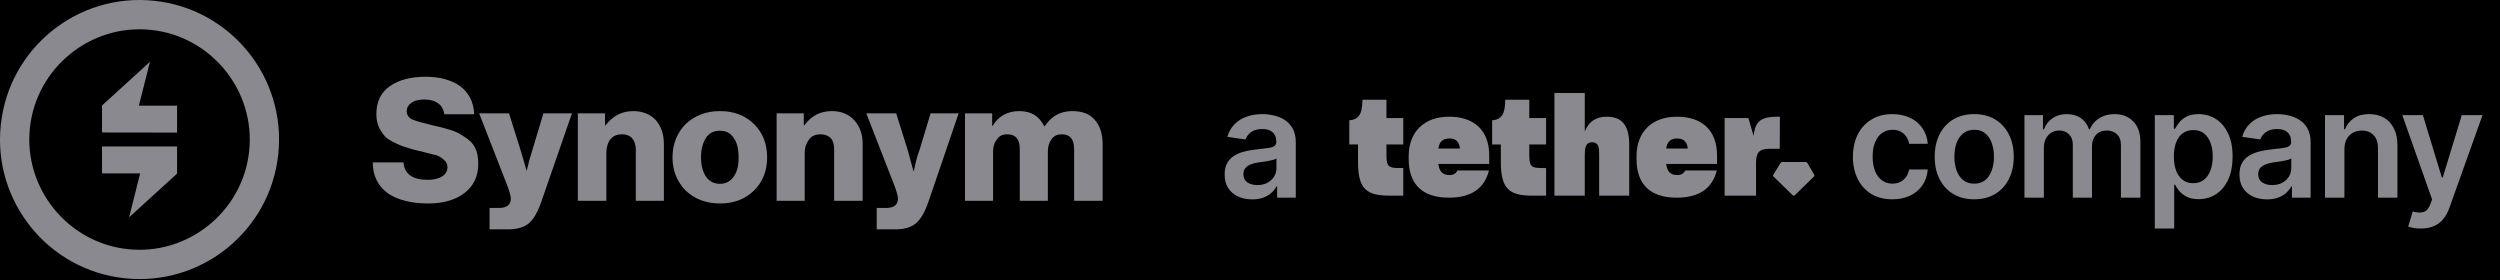
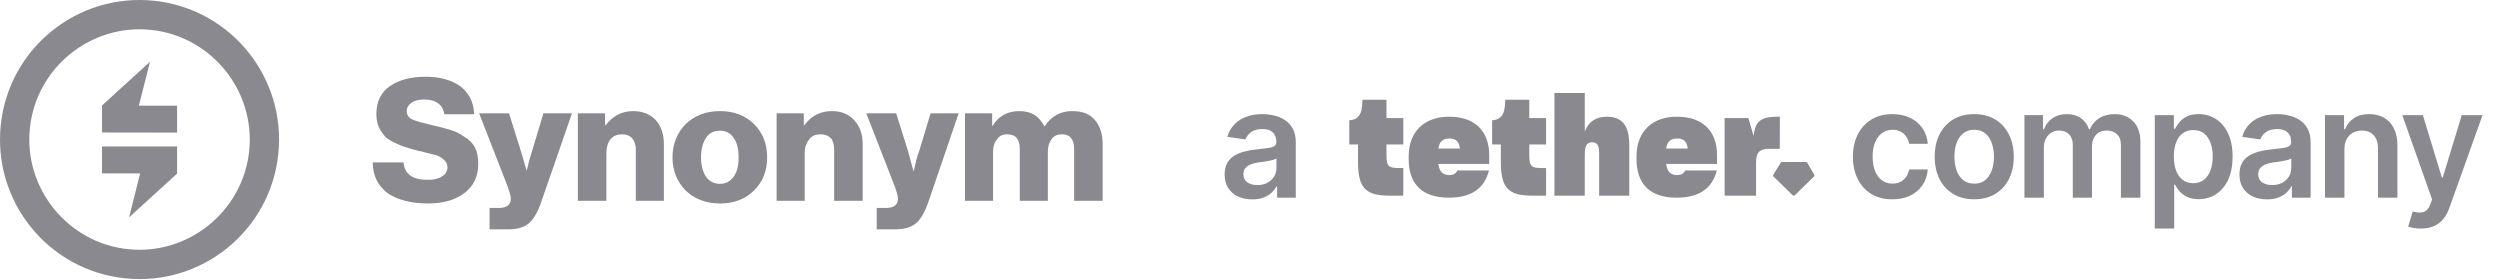
<svg xmlns="http://www.w3.org/2000/svg" width="215" height="24" viewBox="0 0 215 24" fill="none">
-   <rect width="215" height="24" fill="#212121" />
  <g id="Onboarding Components">
-     <path d="M-100 -1367C-100 -1368.1 -99.105 -1369 -98 -1369H1729C1730.1 -1369 1731 -1368.1 1731 -1367V5970C1731 5971.1 1730.1 5972 1729 5972H-98C-99.105 5972 -100 5971.1 -100 5970V-1367Z" fill="black" />
    <g id="Pubky / Onboarding / Footer">
      <g id="Flex">
        <g id="Brand endorsement">
          <g id="Synonym Logo">
            <path id="Vector" d="M36.806 17.499C35.365 17.499 34.197 17.192 33.34 16.617C32.523 16.003 32.055 15.12 32.055 13.969H34.703C34.781 14.966 35.482 15.465 36.767 15.465C37.234 15.465 37.663 15.389 37.974 15.197C38.325 15.005 38.481 14.736 38.481 14.352C38.481 14.122 38.364 13.892 38.169 13.738C37.974 13.546 37.741 13.431 37.546 13.354C37.312 13.316 36.923 13.201 36.339 13.047C36.3 13.047 36.261 13.047 36.261 13.009C36.261 13.009 36.261 13.009 36.222 13.009C36.183 13.009 36.183 13.009 36.144 13.009C35.716 12.894 35.326 12.817 35.054 12.702C34.742 12.625 34.431 12.51 34.041 12.318C33.691 12.165 33.379 11.973 33.146 11.781C32.951 11.551 32.756 11.282 32.601 10.975C32.445 10.63 32.367 10.246 32.367 9.824C32.367 8.749 32.756 7.943 33.535 7.406C34.314 6.869 35.326 6.6 36.611 6.6C37.819 6.6 38.792 6.869 39.571 7.406C40.311 7.982 40.739 8.749 40.778 9.824H38.208C38.169 9.44 37.974 9.095 37.702 8.903C37.39 8.672 37.001 8.557 36.495 8.557C36.066 8.557 35.677 8.634 35.404 8.826C35.132 9.018 34.976 9.248 34.976 9.555C34.976 9.862 35.132 10.131 35.482 10.284C35.833 10.438 36.456 10.591 37.39 10.822C37.974 10.937 38.442 11.09 38.831 11.205C39.221 11.32 39.571 11.512 39.96 11.781C40.35 12.011 40.661 12.318 40.856 12.702C41.051 13.086 41.129 13.546 41.129 14.084C41.129 15.158 40.739 16.003 39.921 16.617C39.104 17.231 38.052 17.499 36.806 17.499ZM42.102 19.725V17.883H42.92C43.582 17.883 43.932 17.614 43.932 17.077C43.932 16.847 43.776 16.31 43.465 15.542L41.206 9.747H43.776L44.789 12.971L45.295 14.698C45.451 14.007 45.607 13.431 45.763 12.971L46.736 9.747H49.189L46.541 17.384C46.23 18.267 45.879 18.881 45.451 19.226C45.023 19.572 44.438 19.725 43.66 19.725H42.102ZM49.695 17.269V9.747H52.032V10.783H52.071C52.694 9.977 53.473 9.555 54.446 9.555C55.264 9.555 55.926 9.824 56.393 10.323C56.861 10.86 57.094 11.551 57.094 12.395V17.269H54.68V12.856C54.68 12.472 54.563 12.127 54.368 11.896C54.174 11.666 53.862 11.551 53.473 11.551C53.083 11.551 52.772 11.666 52.499 11.973C52.266 12.28 52.149 12.664 52.149 13.124V17.269H49.695ZM60.716 15.197C60.988 15.58 61.378 15.811 61.923 15.811C62.429 15.811 62.818 15.58 63.091 15.197C63.403 14.774 63.519 14.237 63.519 13.546C63.519 12.817 63.403 12.28 63.091 11.858C62.818 11.436 62.429 11.244 61.923 11.244C61.378 11.244 60.988 11.436 60.716 11.858C60.443 12.28 60.287 12.817 60.287 13.546C60.287 14.237 60.443 14.774 60.716 15.197ZM64.843 16.386C64.103 17.116 63.13 17.499 61.923 17.499C60.716 17.499 59.742 17.116 58.963 16.386C58.223 15.619 57.834 14.659 57.834 13.546C57.834 12.395 58.223 11.436 58.963 10.668C59.742 9.939 60.716 9.555 61.923 9.555C63.13 9.555 64.103 9.939 64.843 10.668C65.622 11.436 65.973 12.395 65.973 13.546C65.973 14.659 65.622 15.619 64.843 16.386ZM66.79 17.269V9.747H69.127V10.783H69.166C69.75 9.977 70.529 9.555 71.541 9.555C72.359 9.555 72.982 9.824 73.449 10.323C73.955 10.86 74.189 11.551 74.189 12.395V17.269H71.736V12.856C71.736 12.472 71.658 12.127 71.463 11.896C71.23 11.666 70.957 11.551 70.567 11.551C70.178 11.551 69.828 11.666 69.594 11.973C69.36 12.28 69.205 12.664 69.205 13.124V17.269H66.79ZM75.396 19.725V17.883H76.214C76.876 17.883 77.226 17.614 77.226 17.077C77.226 16.847 77.071 16.31 76.759 15.542L74.501 9.747H77.071L78.083 12.971L78.55 14.698H78.589C78.745 14.007 78.862 13.431 79.057 12.971L80.03 9.747H82.444L79.835 17.384C79.524 18.267 79.173 18.881 78.745 19.226C78.317 19.572 77.733 19.725 76.954 19.725H75.396ZM82.99 17.269V9.747H85.326V10.822H85.365C85.871 9.977 86.65 9.555 87.662 9.555C88.675 9.555 89.376 9.977 89.804 10.86H89.843C90.427 9.977 91.206 9.555 92.218 9.555C93.075 9.555 93.698 9.785 94.165 10.323C94.594 10.822 94.827 11.512 94.827 12.395V17.269H92.374V12.817C92.374 11.973 92.024 11.551 91.323 11.551C90.933 11.551 90.661 11.666 90.427 11.973C90.233 12.242 90.116 12.587 90.116 13.047V17.269H87.701V12.817C87.701 11.973 87.351 11.551 86.611 11.551C86.26 11.551 85.949 11.666 85.754 11.973C85.521 12.242 85.404 12.587 85.404 13.047V17.269H82.99Z" fill="#89898F" />
            <path id="Vector_2" d="M15.229 9.09H11.941L12.899 5.311L8.774 9.07V11.394L15.229 11.404V9.09ZM11.104 18.688L15.229 14.93V12.596H8.774V14.91H12.052L11.104 18.688Z" fill="#89898F" />
            <path id="Vector_3" fill-rule="evenodd" clip-rule="evenodd" d="M13.263 0.068C19.861 0.765 24.63 6.675 23.932 13.263C23.235 19.861 17.325 24.63 10.737 23.932C4.139 23.235 -0.629 17.325 0.068 10.737C0.765 4.139 6.675 -0.629 13.263 0.068ZM13 2.573C7.817 2.018 3.119 5.817 2.573 11C2.018 16.183 5.817 20.881 11 21.427C16.183 21.982 20.881 18.183 21.427 13C21.982 7.817 18.183 3.119 13 2.573Z" fill="#89898F" />
          </g>
          <g id="A Tether Company">
            <path id="a" d="M107.7 17.146C107.247 17.146 106.841 17.066 106.481 16.905C106.121 16.74 105.838 16.498 105.63 16.181C105.423 15.864 105.319 15.472 105.319 15.007C105.319 14.609 105.393 14.279 105.542 14.017C105.69 13.754 105.891 13.545 106.145 13.388C106.403 13.232 106.693 13.113 107.014 13.033C107.336 12.948 107.668 12.889 108.011 12.855C108.43 12.808 108.768 12.768 109.026 12.734C109.285 12.7 109.471 12.646 109.585 12.569C109.703 12.493 109.763 12.375 109.763 12.214V12.182C109.763 11.839 109.661 11.573 109.458 11.382C109.255 11.192 108.959 11.097 108.569 11.097C108.159 11.097 107.833 11.185 107.592 11.363C107.355 11.541 107.194 11.751 107.109 11.992L105.554 11.77C105.677 11.338 105.88 10.978 106.164 10.69C106.447 10.398 106.792 10.181 107.198 10.037C107.609 9.889 108.062 9.814 108.557 9.814C108.895 9.814 109.234 9.855 109.572 9.935C109.911 10.011 110.222 10.142 110.505 10.329C110.789 10.515 111.015 10.764 111.185 11.078C111.354 11.391 111.438 11.782 111.438 12.252V17H109.833V16.023H109.782C109.68 16.217 109.536 16.401 109.35 16.575C109.168 16.744 108.94 16.881 108.665 16.987C108.394 17.093 108.072 17.146 107.7 17.146ZM108.125 15.915C108.464 15.915 108.756 15.849 109.001 15.718C109.246 15.582 109.437 15.405 109.572 15.185C109.708 14.96 109.775 14.717 109.775 14.455V13.623C109.72 13.665 109.632 13.706 109.509 13.744C109.386 13.777 109.246 13.809 109.09 13.839C108.933 13.868 108.779 13.894 108.626 13.915C108.478 13.936 108.349 13.953 108.239 13.966C107.99 14 107.765 14.057 107.566 14.137C107.372 14.213 107.217 14.319 107.103 14.455C106.989 14.59 106.932 14.766 106.932 14.981C106.932 15.29 107.044 15.523 107.268 15.68C107.492 15.836 107.778 15.915 108.125 15.915Z" fill="#89898F" />
            <path id="Tether" fill-rule="evenodd" clip-rule="evenodd" d="M138.18 10.036C137.357 10.036 136.75 10.381 136.424 11.033L136.29 11.3V8H133.68V16.826H136.29V13.344C136.29 12.783 136.339 12.236 136.921 12.236C137.502 12.236 137.527 12.727 137.527 13.274V16.826H140.114V12.435C140.114 10.798 139.5 10.036 138.18 10.036V10.036ZM124.621 10.036C122.478 10.036 121.147 11.339 121.147 13.436V13.681C121.147 15.852 122.337 17 124.586 17C126.515 17 127.65 16.234 128.052 14.66H125.333C125.212 14.926 124.99 15.056 124.656 15.056C124.101 15.056 123.801 14.778 123.712 14.181L123.7 14.1H128.072V13.355C128.072 11.246 126.814 10.036 124.621 10.036L124.621 10.036ZM123.696 12.773L123.712 12.69C123.814 12.158 124.11 11.91 124.645 11.91C125.179 11.91 125.464 12.159 125.542 12.693L125.554 12.773H123.696V12.773ZM140.741 13.436C140.741 11.339 142.071 10.036 144.214 10.036L144.215 10.036C146.407 10.036 147.665 11.246 147.665 13.355V14.1H143.293L143.306 14.181C143.395 14.778 143.695 15.056 144.25 15.056C144.584 15.056 144.805 14.926 144.926 14.66H147.646C147.243 16.234 146.108 17 144.179 17C141.93 17 140.741 15.852 140.741 13.681V13.436ZM143.306 12.69L143.29 12.773V12.773H145.147L145.135 12.693C145.057 12.159 144.772 11.91 144.238 11.91C143.703 11.91 143.407 12.158 143.306 12.69ZM153.071 10.036H152.827C151.548 10.036 151.014 10.398 150.857 11.374L150.807 11.683L150.361 10.152H148.316V16.825H151.02V14.007C151.02 13.09 151.312 12.795 152.221 12.795H153.06L153.071 10.036ZM155.425 13.999L156.022 15.022C156.053 15.075 156.044 15.142 155.999 15.185L154.358 16.786C154.304 16.838 154.219 16.838 154.166 16.786L152.526 15.187C152.481 15.143 152.472 15.074 152.506 15.021L153.143 13.995C153.168 13.956 153.212 13.931 153.26 13.931H155.307C155.356 13.931 155.401 13.957 155.425 13.999ZM119.237 8.58H117.174V8.61C117.161 8.972 117.13 9.259 117.079 9.486C117.002 9.809 116.845 10.05 116.625 10.183C116.454 10.28 116.258 10.333 116.04 10.341V12.425H116.789V13.902C116.789 16.142 117.415 16.825 119.47 16.825H120.682V14.45H120.368C119.436 14.45 119.236 14.353 119.236 13.32V12.422H120.682V10.152H119.236V8.58L119.237 8.58ZM129.456 8.58H131.519V8.58V10.153H132.964V12.423H131.519V13.32C131.519 14.353 131.719 14.451 132.65 14.451H132.964V16.826H131.752C129.698 16.826 129.072 16.143 129.072 13.902V12.425H128.323V10.341C128.54 10.333 128.737 10.28 128.907 10.183C129.128 10.05 129.285 9.809 129.361 9.486C129.412 9.26 129.444 8.973 129.456 8.613V8.58Z" fill="#89898F" />
            <g id="company">
              <path id="Vector_4" d="M208.203 19.653C207.974 19.658 207.763 19.641 207.568 19.602C207.377 19.569 207.223 19.529 207.104 19.482L207.498 18.181L207.581 18.206C207.919 18.295 208.207 18.301 208.444 18.225C208.685 18.149 208.878 17.918 209.021 17.533L209.161 17.152L206.597 9.903H208.368L209.999 15.267H210.075L211.713 9.903H213.497L210.653 17.857C210.522 18.234 210.348 18.555 210.132 18.822C209.917 19.093 209.65 19.298 209.333 19.438C209.015 19.581 208.639 19.653 208.203 19.653Z" fill="#89898F" />
              <path id="Vector_5" d="M201.62 12.849V17H199.951V9.903H201.588V11.116H201.671C201.832 10.718 202.083 10.403 202.426 10.17C202.773 9.933 203.213 9.814 203.747 9.814C204.237 9.814 204.665 9.918 205.029 10.126C205.393 10.333 205.674 10.637 205.873 11.04C206.076 11.437 206.178 11.92 206.178 12.487V17H204.508V12.747C204.508 12.273 204.386 11.903 204.14 11.636C203.895 11.365 203.556 11.23 203.125 11.23C202.833 11.23 202.572 11.293 202.344 11.42C202.119 11.547 201.942 11.731 201.811 11.973C201.684 12.21 201.62 12.502 201.62 12.849Z" fill="#89898F" />
              <path id="Vector_6" d="M194.974 17.146C194.521 17.146 194.115 17.066 193.755 16.905C193.396 16.74 193.112 16.498 192.905 16.181C192.697 15.864 192.594 15.472 192.594 15.007C192.594 14.609 192.668 14.279 192.816 14.017C192.964 13.754 193.165 13.545 193.419 13.388C193.677 13.232 193.967 13.113 194.289 13.033C194.61 12.948 194.942 12.889 195.285 12.855C195.704 12.808 196.043 12.768 196.301 12.734C196.559 12.7 196.745 12.646 196.859 12.569C196.978 12.493 197.037 12.375 197.037 12.214V12.182C197.037 11.839 196.936 11.573 196.732 11.382C196.529 11.192 196.233 11.097 195.844 11.097C195.433 11.097 195.107 11.185 194.866 11.363C194.629 11.541 194.468 11.751 194.384 11.992L192.829 11.77C192.951 11.338 193.154 10.978 193.438 10.69C193.722 10.398 194.066 10.181 194.473 10.037C194.883 9.889 195.336 9.814 195.831 9.814C196.17 9.814 196.508 9.855 196.847 9.935C197.185 10.011 197.496 10.142 197.78 10.329C198.063 10.515 198.29 10.764 198.459 11.078C198.628 11.391 198.713 11.782 198.713 12.252V17H197.107V16.023H197.056C196.955 16.217 196.811 16.401 196.625 16.575C196.443 16.744 196.214 16.881 195.939 16.987C195.668 17.093 195.347 17.146 194.974 17.146ZM195.399 15.915C195.738 15.915 196.03 15.849 196.275 15.718C196.521 15.582 196.711 15.405 196.847 15.185C196.982 14.96 197.05 14.717 197.05 14.455V13.623C196.995 13.665 196.906 13.706 196.783 13.744C196.66 13.777 196.521 13.809 196.364 13.839C196.208 13.868 196.053 13.894 195.901 13.915C195.753 13.936 195.624 13.953 195.514 13.966C195.264 14 195.04 14.057 194.841 14.137C194.646 14.213 194.492 14.319 194.377 14.455C194.263 14.59 194.206 14.766 194.206 14.981C194.206 15.29 194.318 15.523 194.542 15.68C194.767 15.836 195.052 15.915 195.399 15.915Z" fill="#89898F" />
              <path id="Vector_7" d="M185.313 19.653V9.903H186.951V11.078H187.052C187.137 10.908 187.257 10.726 187.414 10.532C187.571 10.333 187.782 10.164 188.049 10.024C188.32 9.884 188.665 9.814 189.083 9.814C189.629 9.814 190.122 9.954 190.562 10.233C191.003 10.513 191.352 10.923 191.61 11.465C191.872 12.007 192.003 12.673 192.003 13.464C192.003 14.243 191.876 14.905 191.623 15.451C191.369 15.997 191.02 16.414 190.575 16.702C190.135 16.985 189.636 17.127 189.077 17.127C188.675 17.127 188.339 17.059 188.068 16.924C187.801 16.784 187.585 16.619 187.42 16.429C187.26 16.234 187.137 16.05 187.052 15.877H186.982V19.653H185.313ZM188.62 15.756C188.988 15.756 189.295 15.656 189.541 15.457C189.79 15.259 189.979 14.986 190.105 14.639C190.232 14.292 190.296 13.898 190.296 13.458C190.296 13.018 190.232 12.627 190.105 12.284C189.979 11.941 189.792 11.672 189.547 11.477C189.301 11.283 188.993 11.185 188.62 11.185C188.26 11.185 187.956 11.279 187.706 11.465C187.461 11.651 187.272 11.915 187.141 12.258C187.014 12.597 186.951 12.997 186.951 13.458C186.951 13.915 187.014 14.317 187.141 14.664C187.272 15.007 187.463 15.276 187.712 15.47C187.962 15.661 188.265 15.756 188.62 15.756Z" fill="#89898F" />
              <path id="Vector_8" d="M174.103 17V9.903H175.696V11.116H175.785C175.933 10.71 176.179 10.392 176.521 10.164C176.864 9.931 177.271 9.814 177.74 9.814C178.223 9.814 178.629 9.931 178.959 10.164C179.289 10.396 179.52 10.714 179.651 11.116H179.727C179.888 10.722 180.154 10.407 180.527 10.17C180.899 9.933 181.344 9.814 181.86 9.814C182.512 9.814 183.043 10.022 183.453 10.437C183.868 10.847 184.075 11.448 184.075 12.239V17H182.399V12.493C182.399 12.057 182.281 11.738 182.044 11.535C181.811 11.327 181.526 11.224 181.187 11.224C180.785 11.224 180.472 11.351 180.248 11.604C180.023 11.854 179.911 12.176 179.911 12.569V17H178.261V12.43C178.261 12.062 178.153 11.77 177.937 11.554C177.721 11.334 177.436 11.224 177.08 11.224C176.839 11.224 176.619 11.285 176.42 11.408C176.221 11.53 176.062 11.702 175.944 11.922C175.83 12.142 175.772 12.396 175.772 12.684V17H174.103Z" fill="#89898F" />
              <path id="Vector_9" d="M169.78 17.14C169.086 17.14 168.485 16.987 167.978 16.683C167.47 16.378 167.076 15.95 166.797 15.4C166.522 14.85 166.384 14.211 166.384 13.483C166.384 12.751 166.522 12.11 166.797 11.56C167.076 11.006 167.47 10.576 167.978 10.271C168.485 9.967 169.086 9.814 169.78 9.814C170.474 9.814 171.075 9.967 171.583 10.271C172.091 10.576 172.484 11.006 172.764 11.56C173.043 12.11 173.183 12.751 173.183 13.483C173.183 14.211 173.043 14.85 172.764 15.4C172.484 15.95 172.091 16.378 171.583 16.683C171.075 16.987 170.474 17.14 169.78 17.14ZM169.78 15.794C170.165 15.794 170.483 15.692 170.732 15.489C170.982 15.282 171.168 15.003 171.291 14.651C171.418 14.3 171.481 13.911 171.481 13.483C171.481 13.047 171.418 12.654 171.291 12.303C171.168 11.951 170.982 11.674 170.732 11.471C170.483 11.264 170.165 11.16 169.78 11.16C169.404 11.16 169.088 11.264 168.834 11.471C168.581 11.674 168.39 11.951 168.263 12.303C168.14 12.654 168.079 13.047 168.079 13.483C168.079 13.911 168.14 14.3 168.263 14.651C168.39 15.003 168.581 15.282 168.834 15.489C169.088 15.692 169.404 15.794 169.78 15.794Z" fill="#89898F" />
              <path id="Vector_10" d="M162.747 17.14C162.04 17.14 161.433 16.985 160.925 16.676C160.417 16.363 160.028 15.931 159.757 15.381C159.486 14.831 159.351 14.199 159.351 13.483C159.351 12.76 159.489 12.123 159.764 11.573C160.039 11.023 160.43 10.593 160.938 10.284C161.446 9.971 162.045 9.814 162.734 9.814C163.314 9.814 163.826 9.92 164.271 10.132C164.715 10.343 165.068 10.642 165.331 11.027C165.597 11.408 165.75 11.854 165.788 12.366H164.188C164.146 12.138 164.063 11.932 163.94 11.751C163.818 11.569 163.657 11.425 163.458 11.319C163.263 11.213 163.031 11.16 162.76 11.16C162.417 11.16 162.117 11.253 161.858 11.44C161.604 11.621 161.406 11.884 161.262 12.227C161.118 12.569 161.046 12.98 161.046 13.458C161.046 13.94 161.116 14.357 161.255 14.709C161.395 15.056 161.594 15.324 161.852 15.515C162.11 15.701 162.413 15.794 162.76 15.794C163.128 15.794 163.439 15.686 163.693 15.47C163.951 15.254 164.116 14.956 164.188 14.575H165.788C165.75 15.079 165.601 15.523 165.343 15.908C165.085 16.293 164.736 16.596 164.296 16.816C163.856 17.032 163.34 17.14 162.747 17.14Z" fill="#89898F" />
            </g>
          </g>
        </g>
      </g>
    </g>
  </g>
</svg>
